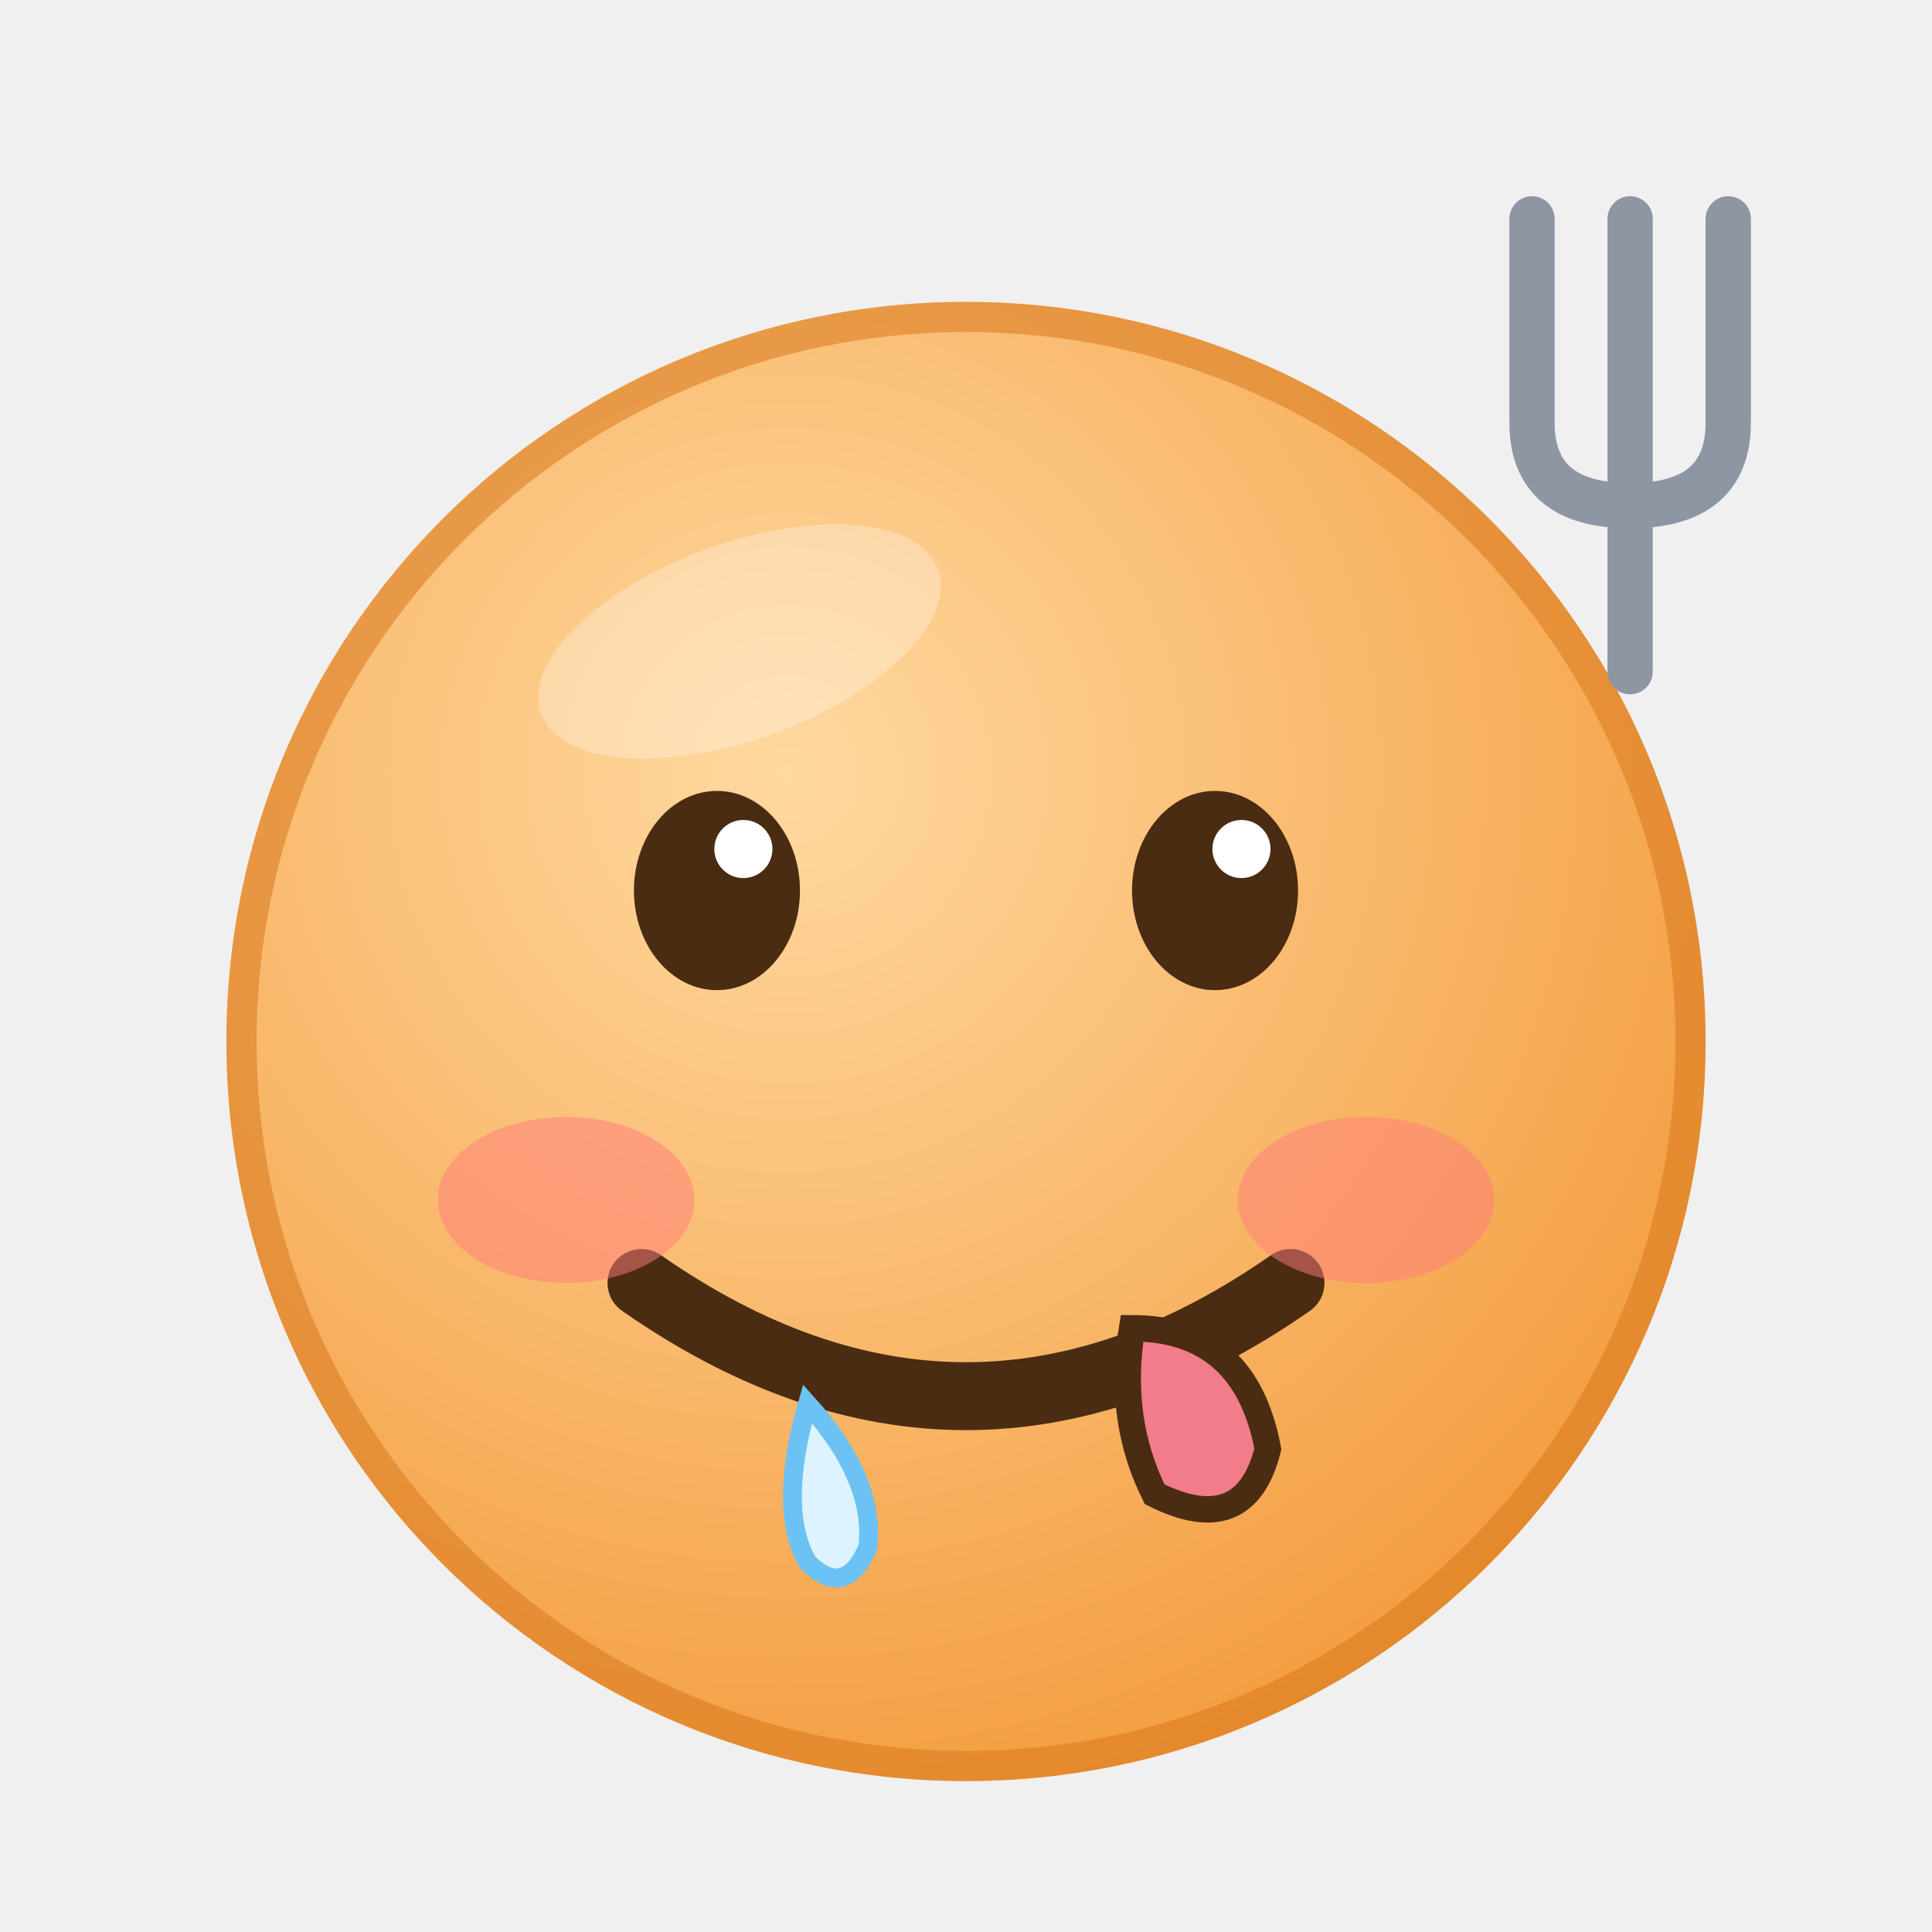
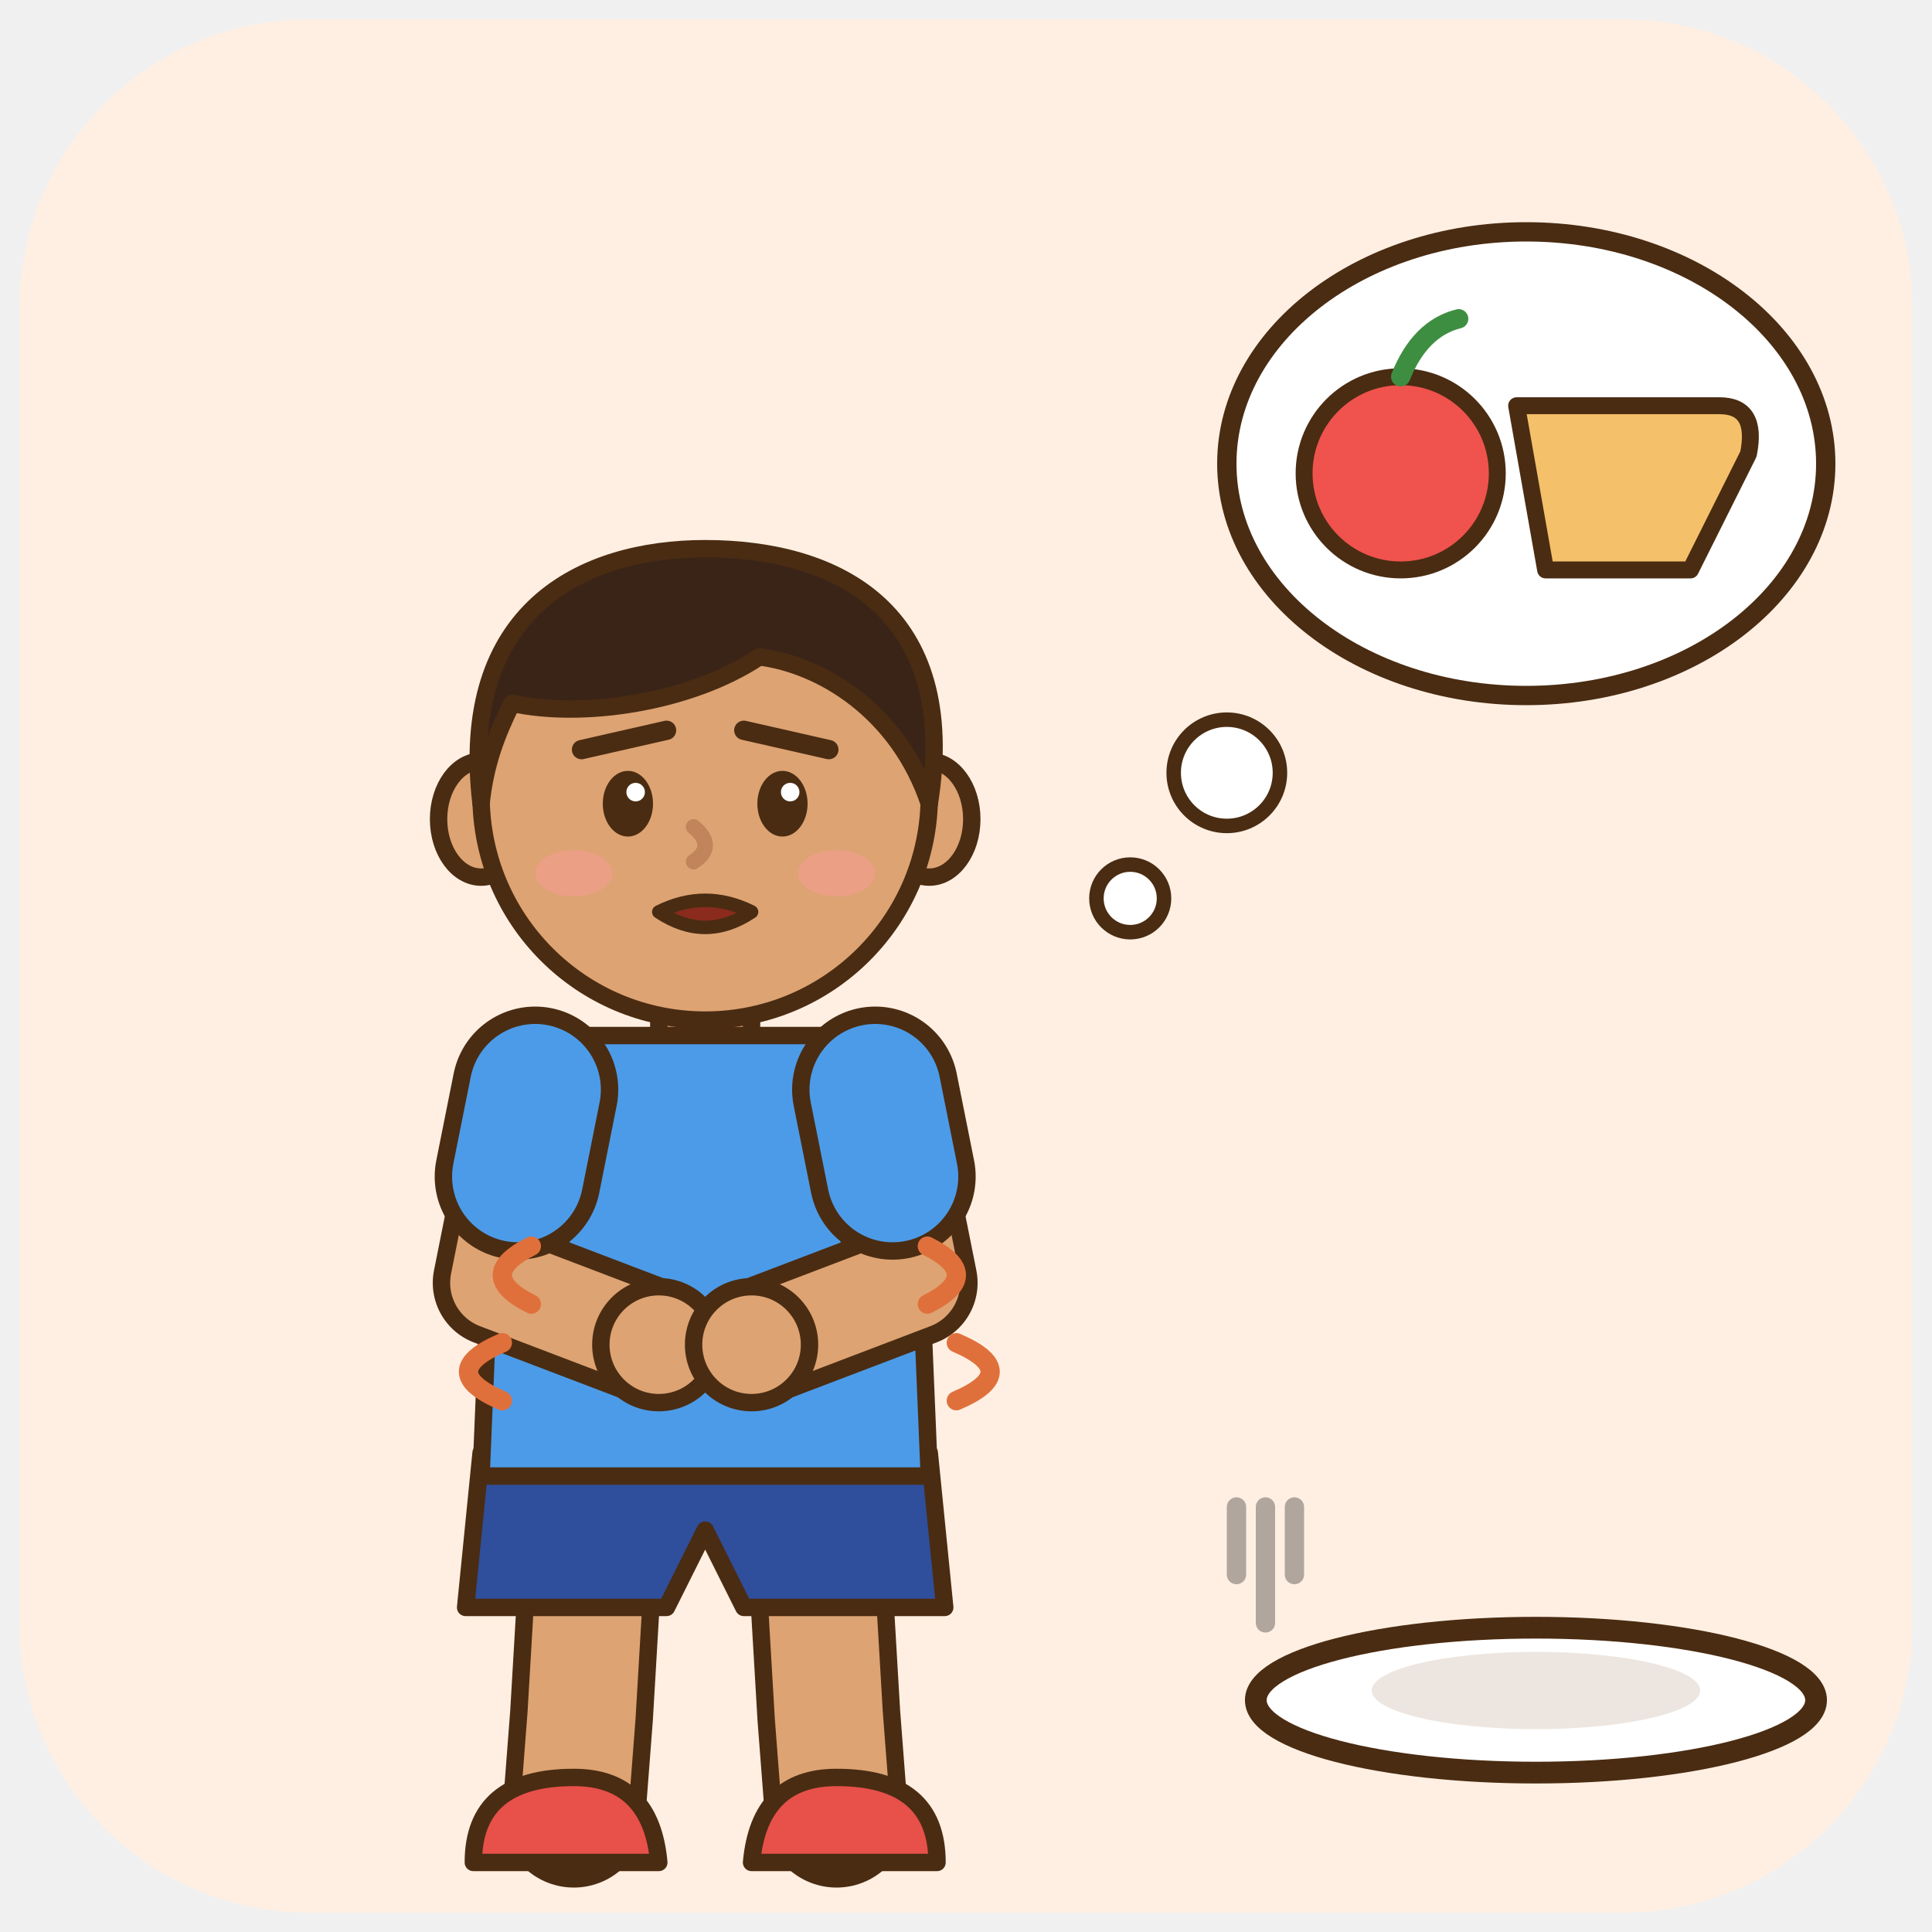
<svg xmlns="http://www.w3.org/2000/svg" viewBox="0 0 512 512">
+   <style>.rumble { animation: rumble .35s ease-in-out infinite alternate; }
+     @keyframes rumble { from { transform: translateX(-2px) } to { transform: translateX(2px) } }
+     .float { animation: float 2.4s ease-in-out infinite; }
+     @keyframes float { 0%,100% { transform: translateY(0) } 50% { transform: translateY(-8px) } }
+     @media (prefers-reduced-motion: reduce) { * { animation: none !important; } }
+   </style>
  <defs>
-     <radialGradient id="hungry" cx="38%" cy="32%" r="75%">
-       <stop offset="0" stop-color="#FFD9A0" />
-       <stop offset="1" stop-color="#F39A3B" />
-     </radialGradient>
+     <clipPath id="tile">
+       <rect x="4" y="4" width="392" height="392" rx="60" />
+     </clipPath>
  </defs>
-   <circle cx="256" cy="276" r="196" fill="url(#hungry)" />
-   <circle cx="256" cy="276" r="192" fill="none" stroke="#D9781E" stroke-width="8" opacity="0.55" />
-   <ellipse cx="196" cy="170" rx="56" ry="26" fill="#fff" opacity="0.28" transform="rotate(-20 196 170)" />
-   <ellipse cx="190" cy="236" rx="22" ry="26.4" fill="#4A2C12" />
-   <ellipse cx="322" cy="236" rx="22" ry="26.4" fill="#4A2C12" />
-   <circle cx="197" cy="225" r="7.7" fill="#fff" />
-   <circle cx="329" cy="225" r="7.7" fill="#fff" />
-   <path d="M170 340 Q256 400 342 340" fill="none" stroke="#4A2C12" stroke-width="18" stroke-linecap="round" />
-   <path d="M300 352 Q330 352 336 384 Q330 408 306 396 Q296 376 300 352 Z" fill="#F27C8A" stroke="#4A2C12" stroke-width="7" />
-   <path d="M214 372 Q206 400 214 414 Q224 424 230 410 Q232 392 214 372 Z" fill="#DDF3FF" stroke="#6CC2F5" stroke-width="5" />
-   <ellipse cx="150" cy="318" rx="34" ry="22" fill="#FF7B7B" opacity="0.5" />
-   <ellipse cx="362" cy="318" rx="34" ry="22" fill="#FF7B7B" opacity="0.5" />
-   <g stroke="#8E96A3" stroke-width="12" stroke-linecap="round" fill="none">
-     <path d="M432 58 L432 178" />
-     <path d="M406 58 L406 112 Q406 134 432 134 Q458 134 458 112 L458 58" />
+   <g transform="scale(1.28)">
+     <g clip-path="url(#tile)">
+       <rect x="4" y="4" width="392" height="392" rx="60" fill="#FFEFE2" />
+       <g class="float">
+         <circle cx="234" cy="186" r="7" fill="#fff" stroke="#4A2C12" stroke-width="3" stroke-linejoin="round" stroke-linecap="round" />
+         <circle cx="254" cy="160" r="11" fill="#fff" stroke="#4A2C12" stroke-width="3" stroke-linejoin="round" stroke-linecap="round" />
+         <ellipse cx="316" cy="96" rx="62" ry="48" fill="#fff" stroke="#4A2C12" stroke-width="4" stroke-linejoin="round" stroke-linecap="round" />
+         <circle cx="290" cy="98" r="20" fill="#F0524D" stroke="#4A2C12" stroke-width="3.5" stroke-linejoin="round" stroke-linecap="round" />
+         <path d="M290 78 q4 -10 12 -12" fill="none" stroke="#3E8E41" stroke-width="4" stroke-linejoin="round" stroke-linecap="round" />
+         <path d="M314 84 L356 84 Q364 84 362 94 L350 118 L320 118 Z" fill="#F4C06A" stroke="#4A2C12" stroke-width="3.5" stroke-linejoin="round" stroke-linecap="round" />
+       </g>
+       <ellipse cx="318" cy="352" rx="58" ry="15" fill="#fff" stroke="#4A2C12" stroke-width="4.5" stroke-linejoin="round" stroke-linecap="round" />
+       <ellipse cx="318" cy="350" rx="34" ry="8" fill="#EDE6E0" />
+       <path d="M262 312 V336 M268 312 V326 M256 312 V326" fill="none" stroke="#B0A69E" stroke-width="4" stroke-linejoin="round" stroke-linecap="round" />
+       <g transform="translate(-14 72) scale(0.8)">
+         <g transform="translate(0 0)">
+           <path d="M170 320 L168 354 L166 380" fill="none" stroke="#4A2C12" stroke-width="37" stroke-linejoin="round" stroke-linecap="round" />
+           <path d="M170 320 L168 354 L166 380" fill="none" stroke="#DDA373" stroke-width="28" stroke-linejoin="round" stroke-linecap="round" />
+           <path d="M230 320 L232 354 L234 380" fill="none" stroke="#4A2C12" stroke-width="37" stroke-linejoin="round" stroke-linecap="round" />
+           <path d="M230 320 L232 354 L234 380" fill="none" stroke="#DDA373" stroke-width="28" stroke-linejoin="round" stroke-linecap="round" />
+           <path d="M140 392 Q140 370 166 370 Q186 370 188 392 Z" fill="#E8504A" stroke="#4A2C12" stroke-width="4.5" stroke-linejoin="round" stroke-linecap="round" />
+           <path d="M212 392 Q214 370 234 370 Q260 370 260 392 Z" fill="#E8504A" stroke="#4A2C12" stroke-width="4.5" stroke-linejoin="round" stroke-linecap="round" />
+           <path d="M142 286 L258 286 L262 326 L210 326 L200 306 L190 326 L138 326 Z" fill="#2F4E9B" stroke="#4A2C12" stroke-width="4.5" stroke-linejoin="round" stroke-linecap="round" />
+           <rect x="188" y="160" width="24" height="30" rx="0" fill="#DDA373" />
+           <path d="M188 160 V190 M212 160 V190" fill="none" stroke="#4A2C12" stroke-width="4.5" stroke-linejoin="round" stroke-linecap="round" />
+           <path d="M146 196 Q148 180 166 178 L234 178 Q252 180 254 196 L258 292 L142 292 Z" fill="#4C9BE8" stroke="#4A2C12" stroke-width="4.5" stroke-linejoin="round" stroke-linecap="round" />
+           <g class="arm-l">
+             <path d="M156 192 L146 242 L188 258" fill="none" stroke="#4A2C12" stroke-width="33" stroke-linejoin="round" stroke-linecap="round" />
+             <path d="M156 192 L146 242 L188 258" fill="none" stroke="#DDA373" stroke-width="24" stroke-linejoin="round" stroke-linecap="round" />
+             <path d="M156 192 L151.5 214.5" fill="none" stroke="#4A2C12" stroke-width="43" stroke-linejoin="round" stroke-linecap="round" />
+             <path d="M156 192 L151.5 214.5" fill="none" stroke="#4C9BE8" stroke-width="34" stroke-linejoin="round" stroke-linecap="round" />
+             <circle cx="188" cy="258" r="15" fill="#DDA373" stroke="#4A2C12" stroke-width="4.5" stroke-linejoin="round" stroke-linecap="round" />
+           </g>
+           <g class="arm-r">
+             <path d="M244 192 L254 242 L212 258" fill="none" stroke="#4A2C12" stroke-width="33" stroke-linejoin="round" stroke-linecap="round" />
+             <path d="M244 192 L254 242 L212 258" fill="none" stroke="#DDA373" stroke-width="24" stroke-linejoin="round" stroke-linecap="round" />
+             <path d="M244 192 L248.5 214.5" fill="none" stroke="#4A2C12" stroke-width="43" stroke-linejoin="round" stroke-linecap="round" />
+             <path d="M244 192 L248.5 214.5" fill="none" stroke="#4C9BE8" stroke-width="34" stroke-linejoin="round" stroke-linecap="round" />
+             <circle cx="212" cy="258" r="15" fill="#DDA373" stroke="#4A2C12" stroke-width="4.5" stroke-linejoin="round" stroke-linecap="round" />
+           </g>
+           <g class="head" transform="translate(0 0) rotate(0 200 170)">
+             <ellipse cx="142" cy="122" rx="11" ry="15" fill="#DDA373" stroke="#4A2C12" stroke-width="4.5" stroke-linejoin="round" stroke-linecap="round" />
+             <ellipse cx="258" cy="122" rx="11" ry="15" fill="#DDA373" stroke="#4A2C12" stroke-width="4.5" stroke-linejoin="round" stroke-linecap="round" />
+             <circle cx="200" cy="116" r="58" fill="#DDA373" stroke="#4A2C12" stroke-width="4.5" stroke-linejoin="round" stroke-linecap="round" />
+             <ellipse cx="166" cy="136" rx="10" ry="6" fill="#F59A92" opacity="0.55" class="blush" />
+             <ellipse cx="234" cy="136" rx="10" ry="6" fill="#F59A92" opacity="0.55" class="blush" />
+             <path d="M197 124 q6 5 0 9" fill="none" stroke="#C2845A" stroke-width="4" stroke-linejoin="round" stroke-linecap="round" />
+             <path d="M168 104 L190 99" fill="none" stroke="#4A2C12" stroke-width="5" stroke-linejoin="round" stroke-linecap="round" />
+             <path d="M210 99 L232 104" fill="none" stroke="#4A2C12" stroke-width="5" stroke-linejoin="round" stroke-linecap="round" />
+             <ellipse cx="180" cy="118" rx="6.5" ry="8.5" fill="#4A2C12" />
+             <ellipse cx="220" cy="118" rx="6.5" ry="8.5" fill="#4A2C12" />
+             <circle cx="182" cy="115" r="2.4" fill="#fff" />
+             <circle cx="222" cy="115" r="2.4" fill="#fff" />
+             <path d="M188 146 Q200 140 212 146 Q200 154 188 146 Z" fill="#8A2B1E" stroke="#4A2C12" stroke-width="3.5" stroke-linejoin="round" stroke-linecap="round" />
+             <path d="M142 118 C136 68 168 52 200 52 C234 52 266 68 258 118 C250 94 230 82 214 80 C196 92 168 96 150 92 C146 100 143 108 142 118 Z" fill="#3A2418" stroke="#4A2C12" stroke-width="4.5" stroke-linejoin="round" stroke-linecap="round" />
+           </g>
+         </g>
+       </g>
+       <g class="rumble">
+         <path d="M110 270 q-12 -6 0 -12 M104 290 q-14 -6 0 -12" fill="none" stroke="#E0703B" stroke-width="4" stroke-linejoin="round" stroke-linecap="round" />
+         <path d="M192 270 q12 -6 0 -12 M198 290 q14 -6 0 -12" fill="none" stroke="#E0703B" stroke-width="4" stroke-linejoin="round" stroke-linecap="round" />
+       </g>
+     </g>
  </g>
</svg>
